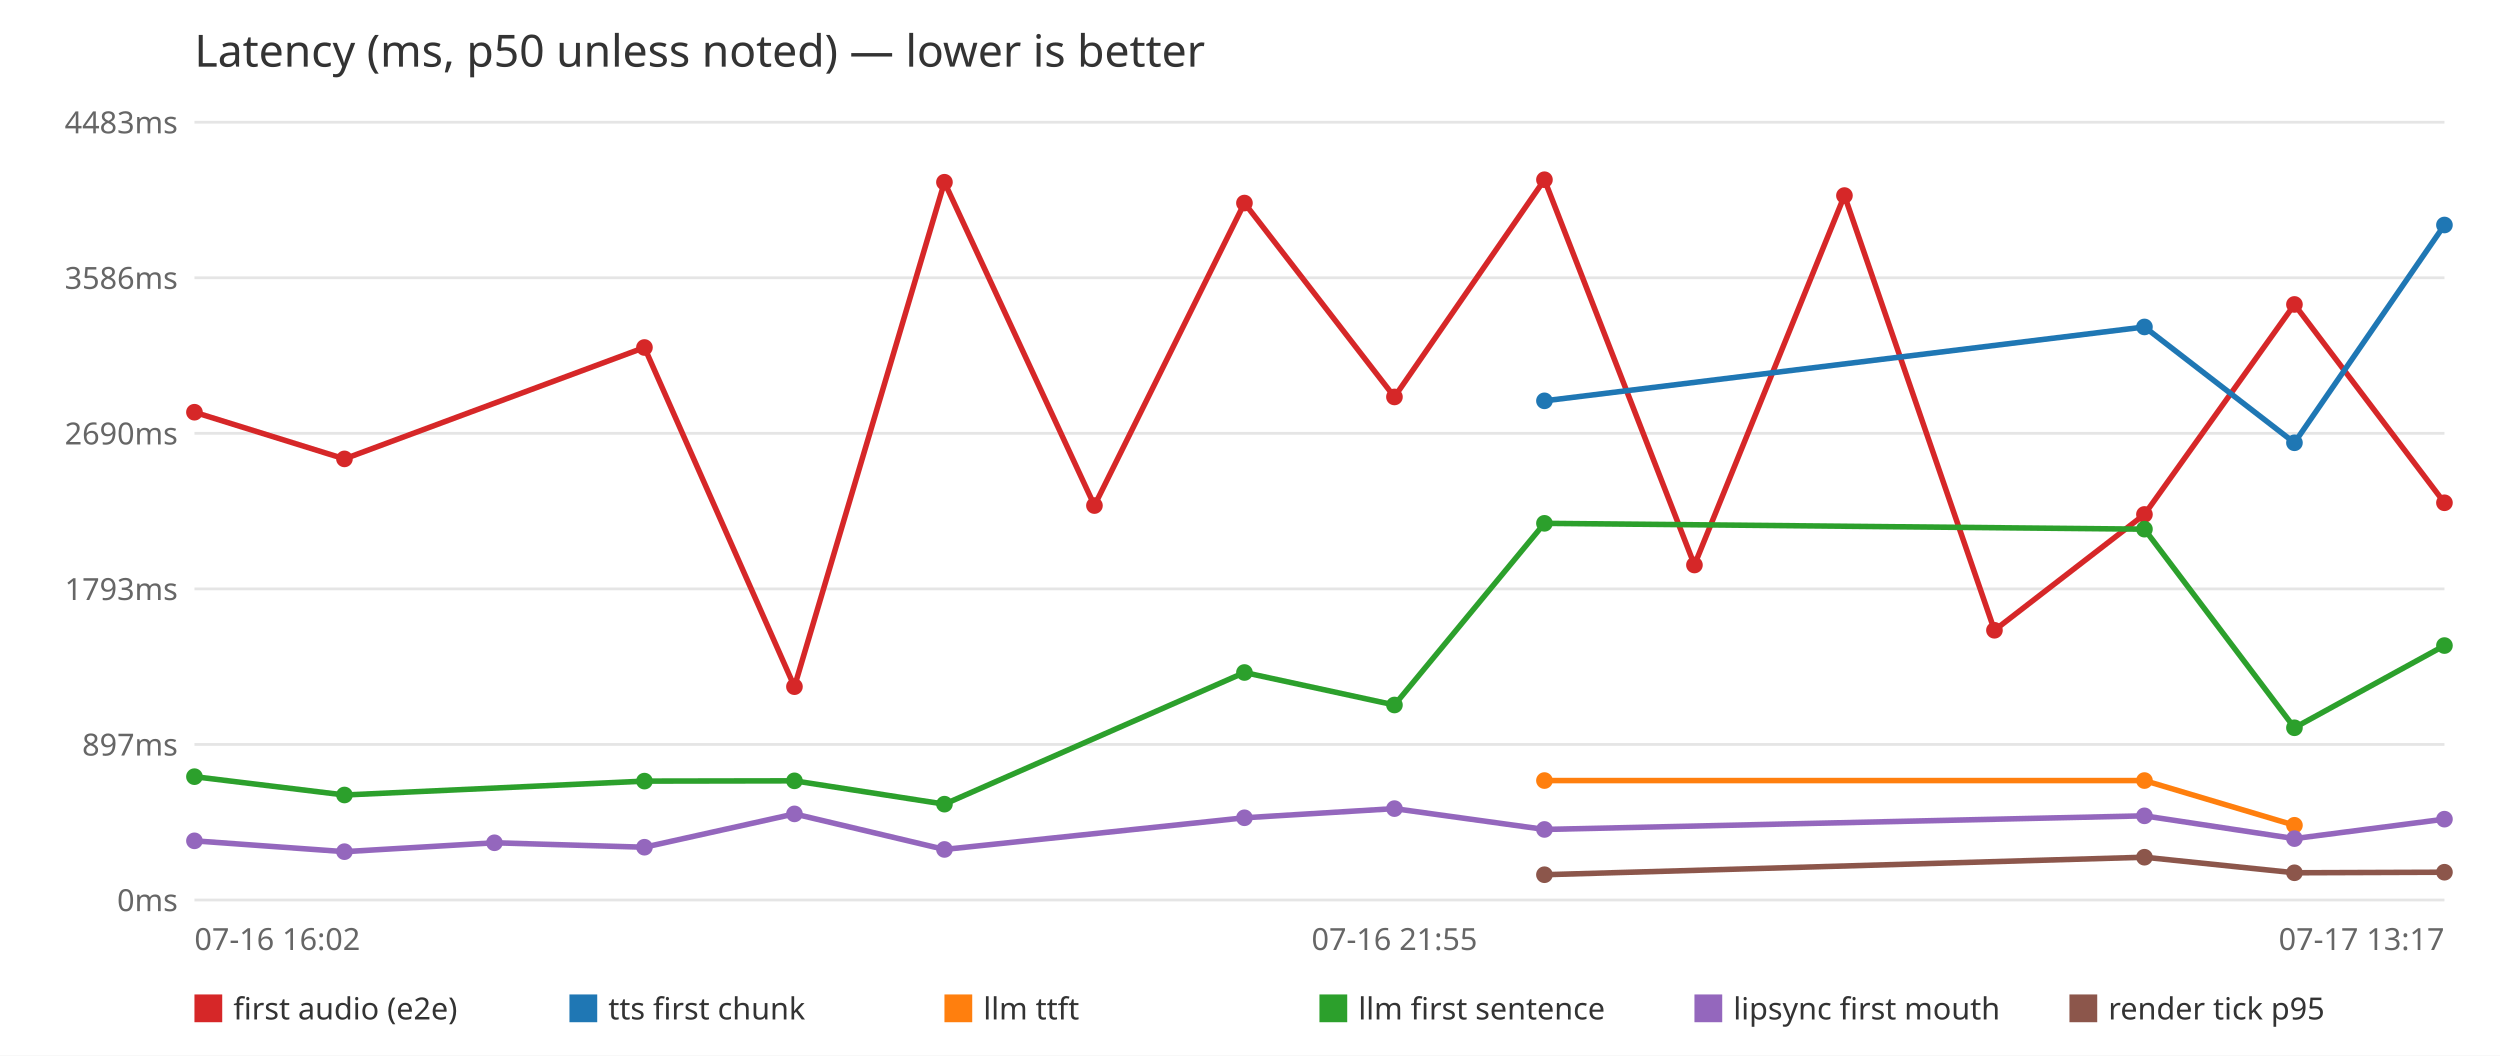
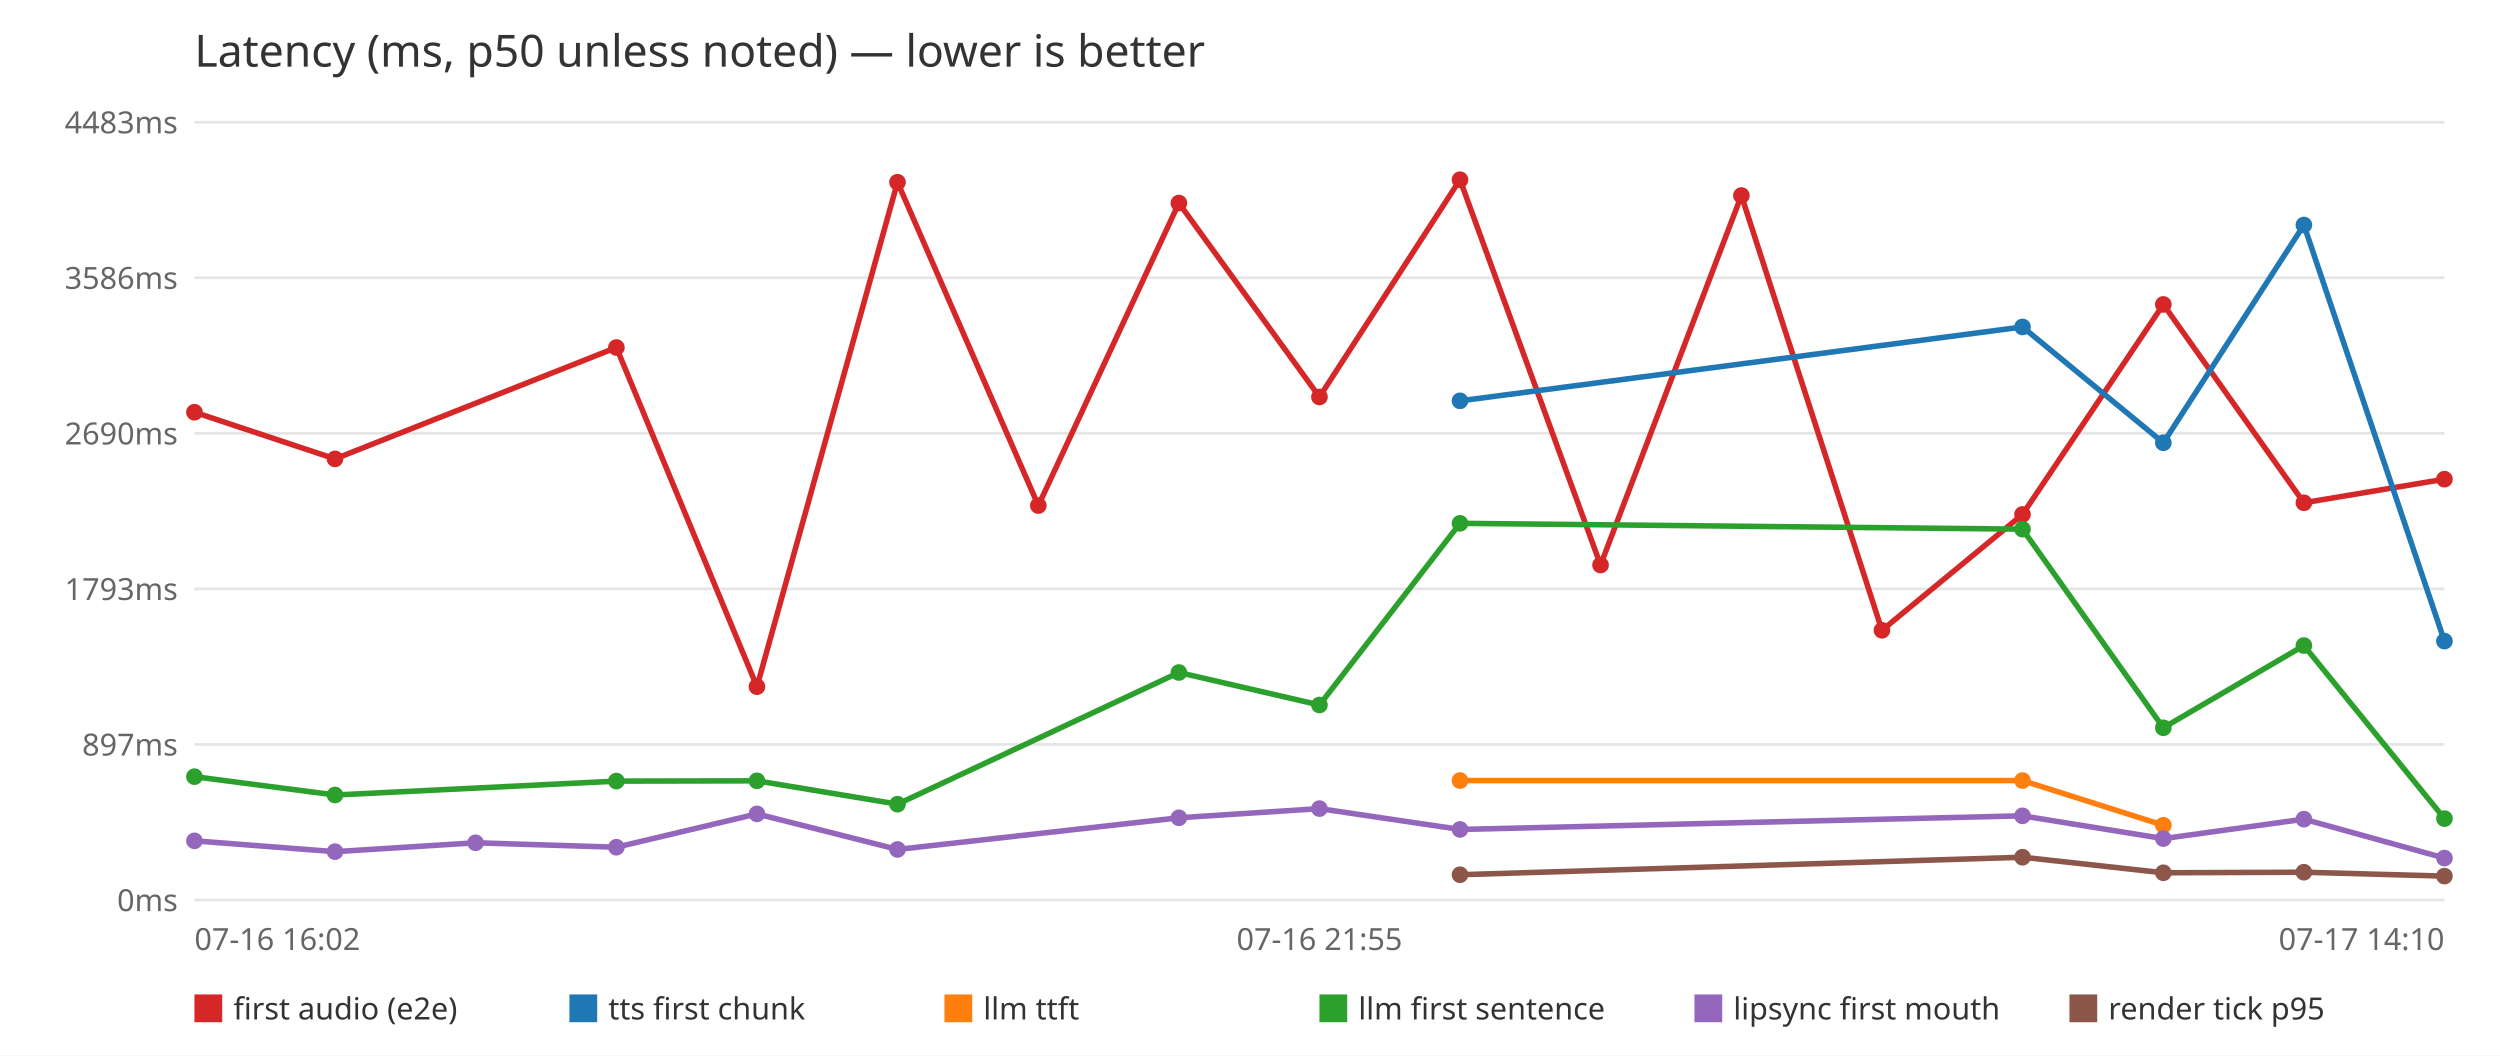
<svg xmlns="http://www.w3.org/2000/svg" width="900" height="380" viewBox="0 0 900 380" font-family="sans-serif">
  <rect width="900" height="380" fill="white" />
  <text x="70" y="24" font-size="16" fill="#333">Latency (ms, p50 unless noted) — lower is better</text>
  <line x1="70" y1="324.0" x2="880" y2="324.0" stroke="#e5e5e5" />
  <text x="64" y="328.0" font-size="11" fill="#666" text-anchor="end">0ms</text>
  <line x1="70" y1="268.0" x2="880" y2="268.0" stroke="#e5e5e5" />
  <text x="64" y="272.0" font-size="11" fill="#666" text-anchor="end">897ms</text>
  <line x1="70" y1="212.0" x2="880" y2="212.0" stroke="#e5e5e5" />
  <text x="64" y="216.0" font-size="11" fill="#666" text-anchor="end">1793ms</text>
  <line x1="70" y1="156.0" x2="880" y2="156.0" stroke="#e5e5e5" />
  <text x="64" y="160.0" font-size="11" fill="#666" text-anchor="end">2690ms</text>
  <line x1="70" y1="100.0" x2="880" y2="100.0" stroke="#e5e5e5" />
  <text x="64" y="104.0" font-size="11" fill="#666" text-anchor="end">3586ms</text>
  <line x1="70" y1="44.0" x2="880" y2="44.0" stroke="#e5e5e5" />
  <text x="64" y="48.0" font-size="11" fill="#666" text-anchor="end">4483ms</text>
  <text x="70.0" y="342" font-size="11" fill="#666" text-anchor="start">07-16 16:02</text>
-   <text x="502.0" y="342" font-size="11" fill="#666" text-anchor="middle">07-16 21:55</text>
-   <text x="880.0" y="342" font-size="11" fill="#666" text-anchor="end">07-17 13:17</text>
-   <polyline points="70.0,148.4 124.0,165.2 232.0,125.1 286.0,247.2 340.0,65.6 394.0,182.0 448.0,73.1 502.0,142.9 556.0,64.7 610.0,203.4 664.0,70.4 718.0,226.9 772.0,185.2 826.0,109.6 880.0,181.0" fill="none" stroke="#d62728" stroke-width="2" />
+   <text x="475.0" y="342" font-size="11" fill="#666" text-anchor="middle">07-16 21:55</text>
+   <text x="880.0" y="342" font-size="11" fill="#666" text-anchor="end">07-17 14:10</text>
+   <polyline points="70.0,148.4 120.6,165.2 221.9,125.1 272.5,247.2 323.1,65.6 373.8,182.0 424.4,73.1 475.0,142.9 525.6,64.7 576.2,203.4 626.9,70.4 677.5,226.9 728.1,185.2 778.8,109.6 829.4,181.0 880.0,172.5" fill="none" stroke="#d62728" stroke-width="2" />
  <circle cx="70.0" cy="148.4" r="3" fill="#d62728" />
-   <circle cx="124.0" cy="165.2" r="3" fill="#d62728" />
-   <circle cx="232.0" cy="125.1" r="3" fill="#d62728" />
-   <circle cx="286.0" cy="247.2" r="3" fill="#d62728" />
-   <circle cx="340.0" cy="65.6" r="3" fill="#d62728" />
-   <circle cx="394.0" cy="182.0" r="3" fill="#d62728" />
-   <circle cx="448.0" cy="73.1" r="3" fill="#d62728" />
-   <circle cx="502.0" cy="142.9" r="3" fill="#d62728" />
-   <circle cx="556.0" cy="64.7" r="3" fill="#d62728" />
-   <circle cx="610.0" cy="203.4" r="3" fill="#d62728" />
-   <circle cx="664.0" cy="70.4" r="3" fill="#d62728" />
-   <circle cx="718.0" cy="226.9" r="3" fill="#d62728" />
-   <circle cx="772.0" cy="185.2" r="3" fill="#d62728" />
-   <circle cx="826.0" cy="109.6" r="3" fill="#d62728" />
-   <circle cx="880.0" cy="181.0" r="3" fill="#d62728" />
+   <circle cx="120.6" cy="165.2" r="3" fill="#d62728" />
+   <circle cx="221.9" cy="125.1" r="3" fill="#d62728" />
+   <circle cx="272.5" cy="247.2" r="3" fill="#d62728" />
+   <circle cx="323.1" cy="65.6" r="3" fill="#d62728" />
+   <circle cx="373.8" cy="182.0" r="3" fill="#d62728" />
+   <circle cx="424.4" cy="73.1" r="3" fill="#d62728" />
+   <circle cx="475.0" cy="142.9" r="3" fill="#d62728" />
+   <circle cx="525.6" cy="64.7" r="3" fill="#d62728" />
+   <circle cx="576.2" cy="203.4" r="3" fill="#d62728" />
+   <circle cx="626.9" cy="70.4" r="3" fill="#d62728" />
+   <circle cx="677.5" cy="226.9" r="3" fill="#d62728" />
+   <circle cx="728.1" cy="185.2" r="3" fill="#d62728" />
+   <circle cx="778.8" cy="109.6" r="3" fill="#d62728" />
+   <circle cx="829.4" cy="181.0" r="3" fill="#d62728" />
+   <circle cx="880.0" cy="172.5" r="3" fill="#d62728" />
  <rect x="70.0" y="358" width="10" height="10" fill="#d62728" />
  <text x="84.0" y="367" font-size="11" fill="#333">first audio (e2e)</text>
-   <polyline points="556.0,144.3 772.0,117.7 826.0,159.4 880.0,81.0" fill="none" stroke="#1f77b4" stroke-width="2" />
-   <circle cx="556.0" cy="144.3" r="3" fill="#1f77b4" />
-   <circle cx="772.0" cy="117.7" r="3" fill="#1f77b4" />
-   <circle cx="826.0" cy="159.4" r="3" fill="#1f77b4" />
-   <circle cx="880.0" cy="81.0" r="3" fill="#1f77b4" />
+   <polyline points="525.6,144.3 728.1,117.7 778.8,159.4 829.4,81.0 880.0,230.8" fill="none" stroke="#1f77b4" stroke-width="2" />
+   <circle cx="525.6" cy="144.3" r="3" fill="#1f77b4" />
+   <circle cx="728.1" cy="117.7" r="3" fill="#1f77b4" />
+   <circle cx="778.8" cy="159.4" r="3" fill="#1f77b4" />
+   <circle cx="829.4" cy="81.0" r="3" fill="#1f77b4" />
+   <circle cx="880.0" cy="230.8" r="3" fill="#1f77b4" />
  <rect x="205.0" y="358" width="10" height="10" fill="#1f77b4" />
  <text x="219.0" y="367" font-size="11" fill="#333">tts first chunk</text>
-   <polyline points="556.0,281.0 772.0,281.0 826.0,297.1" fill="none" stroke="#ff7f0e" stroke-width="2" />
-   <circle cx="556.0" cy="281.0" r="3" fill="#ff7f0e" />
-   <circle cx="772.0" cy="281.0" r="3" fill="#ff7f0e" />
-   <circle cx="826.0" cy="297.1" r="3" fill="#ff7f0e" />
+   <polyline points="525.6,281.0 728.1,281.0 778.8,297.1" fill="none" stroke="#ff7f0e" stroke-width="2" />
+   <circle cx="525.6" cy="281.0" r="3" fill="#ff7f0e" />
+   <circle cx="728.1" cy="281.0" r="3" fill="#ff7f0e" />
+   <circle cx="778.8" cy="297.1" r="3" fill="#ff7f0e" />
  <rect x="340.0" y="358" width="10" height="10" fill="#ff7f0e" />
  <text x="354.0" y="367" font-size="11" fill="#333">llm ttft</text>
-   <polyline points="70.0,279.6 124.0,286.2 232.0,281.2 286.0,281.1 340.0,289.5 448.0,242.1 502.0,253.8 556.0,188.4 772.0,190.5 826.0,262.0 880.0,232.4" fill="none" stroke="#2ca02c" stroke-width="2" />
+   <polyline points="70.0,279.6 120.6,286.2 221.9,281.2 272.5,281.1 323.1,289.5 424.4,242.1 475.0,253.8 525.6,188.4 728.1,190.5 778.8,262.0 829.4,232.4 880.0,294.7" fill="none" stroke="#2ca02c" stroke-width="2" />
  <circle cx="70.0" cy="279.6" r="3" fill="#2ca02c" />
-   <circle cx="124.0" cy="286.2" r="3" fill="#2ca02c" />
-   <circle cx="232.0" cy="281.2" r="3" fill="#2ca02c" />
-   <circle cx="286.0" cy="281.1" r="3" fill="#2ca02c" />
-   <circle cx="340.0" cy="289.5" r="3" fill="#2ca02c" />
-   <circle cx="448.0" cy="242.1" r="3" fill="#2ca02c" />
-   <circle cx="502.0" cy="253.8" r="3" fill="#2ca02c" />
-   <circle cx="556.0" cy="188.4" r="3" fill="#2ca02c" />
-   <circle cx="772.0" cy="190.5" r="3" fill="#2ca02c" />
-   <circle cx="826.0" cy="262.0" r="3" fill="#2ca02c" />
-   <circle cx="880.0" cy="232.4" r="3" fill="#2ca02c" />
+   <circle cx="120.6" cy="286.2" r="3" fill="#2ca02c" />
+   <circle cx="221.9" cy="281.2" r="3" fill="#2ca02c" />
+   <circle cx="272.5" cy="281.1" r="3" fill="#2ca02c" />
+   <circle cx="323.1" cy="289.5" r="3" fill="#2ca02c" />
+   <circle cx="424.4" cy="242.1" r="3" fill="#2ca02c" />
+   <circle cx="475.0" cy="253.8" r="3" fill="#2ca02c" />
+   <circle cx="525.6" cy="188.4" r="3" fill="#2ca02c" />
+   <circle cx="728.1" cy="190.5" r="3" fill="#2ca02c" />
+   <circle cx="778.8" cy="262.0" r="3" fill="#2ca02c" />
+   <circle cx="829.4" cy="232.4" r="3" fill="#2ca02c" />
+   <circle cx="880.0" cy="294.7" r="3" fill="#2ca02c" />
  <rect x="475.0" y="358" width="10" height="10" fill="#2ca02c" />
  <text x="489.0" y="367" font-size="11" fill="#333">llm first sentence</text>
-   <polyline points="70.0,302.7 124.0,306.6 178.0,303.4 232.0,305.0 286.0,293.0 340.0,305.8 448.0,294.4 502.0,291.1 556.0,298.6 772.0,293.7 826.0,301.9 880.0,294.9" fill="none" stroke="#9467bd" stroke-width="2" />
+   <polyline points="70.0,302.7 120.6,306.6 171.2,303.4 221.9,305.0 272.5,293.0 323.1,305.8 424.4,294.4 475.0,291.1 525.6,298.6 728.1,293.7 778.8,301.9 829.4,294.9 880.0,308.9" fill="none" stroke="#9467bd" stroke-width="2" />
  <circle cx="70.0" cy="302.7" r="3" fill="#9467bd" />
-   <circle cx="124.0" cy="306.6" r="3" fill="#9467bd" />
-   <circle cx="178.0" cy="303.4" r="3" fill="#9467bd" />
-   <circle cx="232.0" cy="305.0" r="3" fill="#9467bd" />
-   <circle cx="286.0" cy="293.0" r="3" fill="#9467bd" />
-   <circle cx="340.0" cy="305.8" r="3" fill="#9467bd" />
-   <circle cx="448.0" cy="294.4" r="3" fill="#9467bd" />
-   <circle cx="502.0" cy="291.1" r="3" fill="#9467bd" />
-   <circle cx="556.0" cy="298.6" r="3" fill="#9467bd" />
-   <circle cx="772.0" cy="293.7" r="3" fill="#9467bd" />
-   <circle cx="826.0" cy="301.9" r="3" fill="#9467bd" />
-   <circle cx="880.0" cy="294.9" r="3" fill="#9467bd" />
+   <circle cx="120.6" cy="306.6" r="3" fill="#9467bd" />
+   <circle cx="171.2" cy="303.4" r="3" fill="#9467bd" />
+   <circle cx="221.9" cy="305.0" r="3" fill="#9467bd" />
+   <circle cx="272.5" cy="293.0" r="3" fill="#9467bd" />
+   <circle cx="323.1" cy="305.8" r="3" fill="#9467bd" />
+   <circle cx="424.4" cy="294.4" r="3" fill="#9467bd" />
+   <circle cx="475.0" cy="291.1" r="3" fill="#9467bd" />
+   <circle cx="525.6" cy="298.6" r="3" fill="#9467bd" />
+   <circle cx="728.1" cy="293.7" r="3" fill="#9467bd" />
+   <circle cx="778.8" cy="301.9" r="3" fill="#9467bd" />
+   <circle cx="829.4" cy="294.9" r="3" fill="#9467bd" />
+   <circle cx="880.0" cy="308.9" r="3" fill="#9467bd" />
  <rect x="610.0" y="358" width="10" height="10" fill="#9467bd" />
  <text x="624.0" y="367" font-size="11" fill="#333">lipsync first mouth</text>
-   <polyline points="556.0,314.9 772.0,308.6 826.0,314.2 880.0,314.0" fill="none" stroke="#8c564b" stroke-width="2" />
-   <circle cx="556.0" cy="314.9" r="3" fill="#8c564b" />
-   <circle cx="772.0" cy="308.6" r="3" fill="#8c564b" />
-   <circle cx="826.0" cy="314.2" r="3" fill="#8c564b" />
-   <circle cx="880.0" cy="314.0" r="3" fill="#8c564b" />
+   <polyline points="525.6,314.9 728.1,308.6 778.8,314.2 829.4,314.0 880.0,315.4" fill="none" stroke="#8c564b" stroke-width="2" />
+   <circle cx="525.6" cy="314.9" r="3" fill="#8c564b" />
+   <circle cx="728.1" cy="308.6" r="3" fill="#8c564b" />
+   <circle cx="778.8" cy="314.2" r="3" fill="#8c564b" />
+   <circle cx="829.4" cy="314.0" r="3" fill="#8c564b" />
+   <circle cx="880.0" cy="315.4" r="3" fill="#8c564b" />
  <rect x="745.0" y="358" width="10" height="10" fill="#8c564b" />
  <text x="759.0" y="367" font-size="11" fill="#333">render tick p95</text>
</svg>
